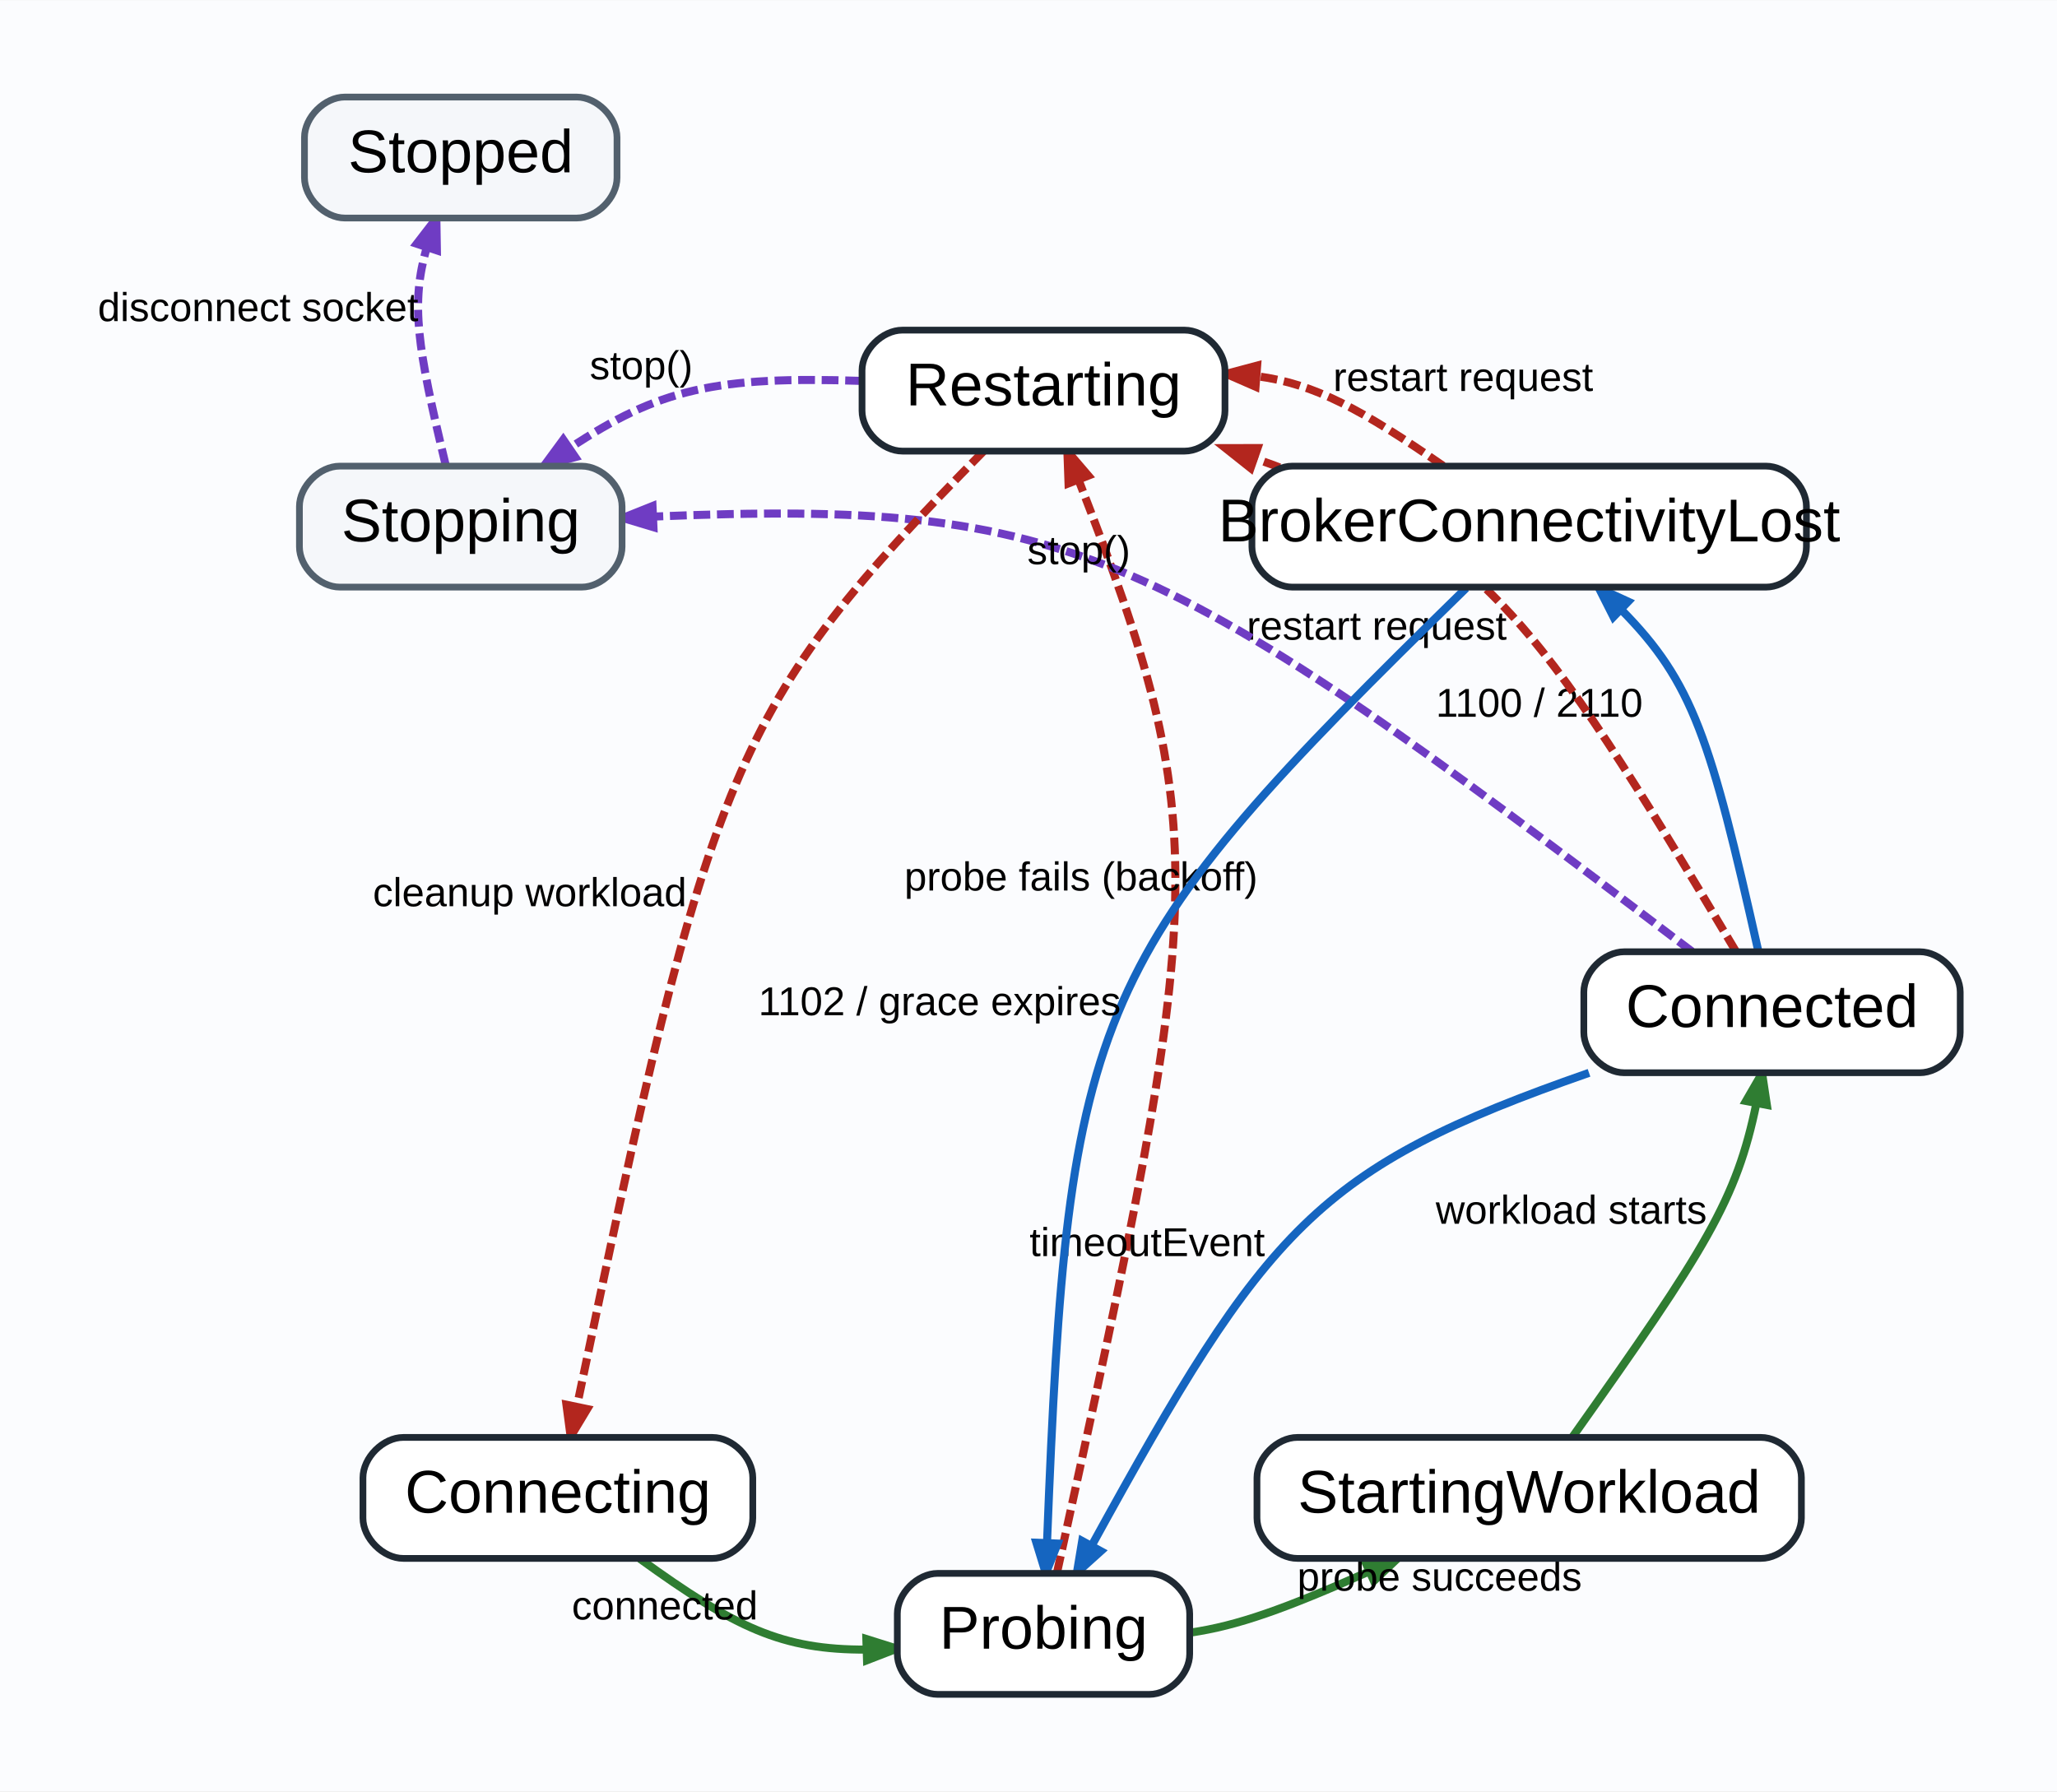
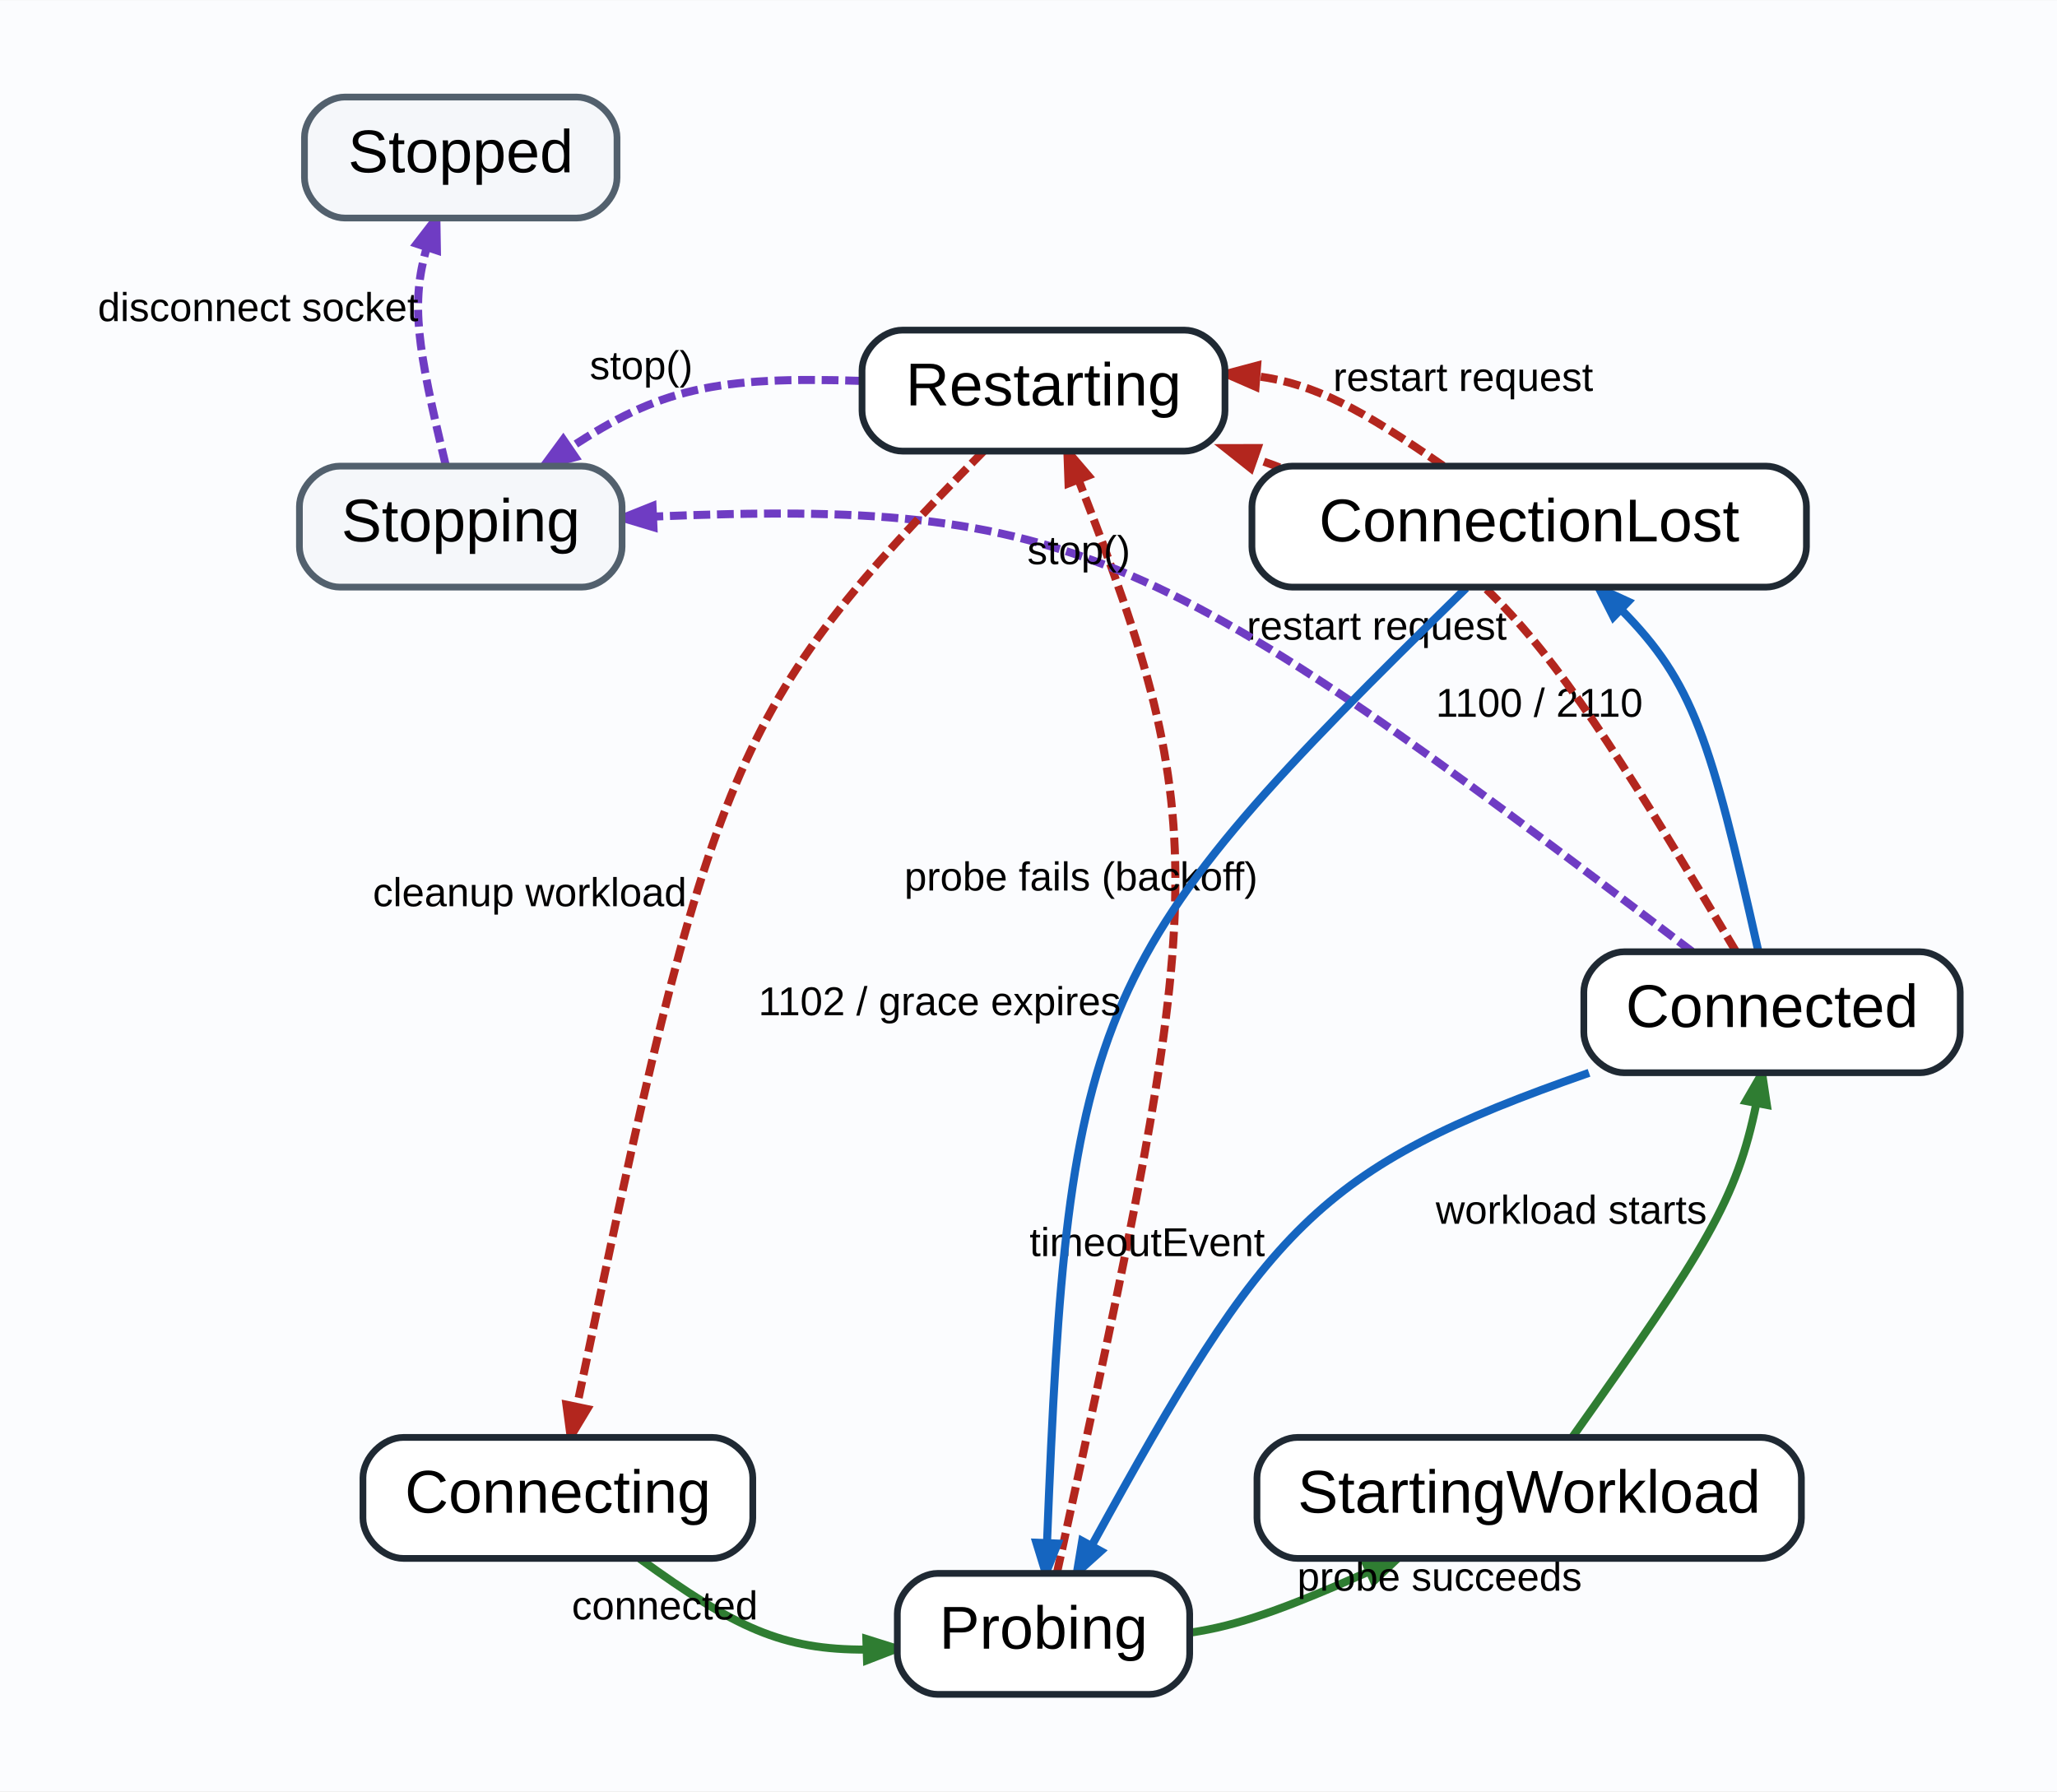
<svg xmlns="http://www.w3.org/2000/svg" width="612pt" height="533pt" viewBox="0.00 0.00 612.09 532.92">
  <g id="graph0" class="graph" transform="scale(1 1) rotate(0) translate(28.8 504.12)">
    <polygon fill="#fbfcfe" stroke="transparent" points="-28.8,28.8 -28.8,-504.12 583.29,-504.12 583.29,28.8 -28.8,28.8" />
    <g id="edge1" class="edge">
      <path fill="none" stroke="#2f7d32" stroke-width="2.4" d="M161.6,-40.36C190.04,-19.79 203.89,-13.2 229.08,-13.32" />
      <polygon fill="#2f7d32" stroke="#2f7d32" stroke-width="2.4" points="229,-16.47 238.1,-13.61 229.2,-10.17 229,-16.47" />
      <text text-anchor="middle" x="169.03" y="-22.29" font-family="Arial" font-size="12.00">connected</text>
    </g>
    <g id="edge2" class="edge">
      <path fill="none" stroke="#2f7d32" stroke-width="2.4" d="M325.44,-18.38C339.46,-20.41 353.58,-25.46 378.46,-36.51" />
      <polygon fill="#2f7d32" stroke="#2f7d32" stroke-width="2.4" points="377.43,-39.5 386.93,-40.32 380.01,-33.76 377.43,-39.5" />
      <text text-anchor="middle" x="399.56" y="-30.86" font-family="Arial" font-size="12.00">probe succeeds</text>
    </g>
    <g id="edge8" class="edge">
      <path fill="none" stroke="#b3261e" stroke-width="2.4" stroke-dasharray="5,2" d="M285.74,-36.28C330.43,-239.2 332.58,-257.11 292.2,-361.24" />
      <polygon fill="#b3261e" stroke="#b3261e" stroke-width="2.4" points="289.16,-360.37 288.82,-369.9 295.03,-362.66 289.16,-360.37" />
      <text text-anchor="middle" x="292.87" y="-239.21" font-family="Arial" font-size="12.00">probe fails (backoff)</text>
    </g>
    <g id="edge3" class="edge">
      <path fill="none" stroke="#2f7d32" stroke-width="2.4" d="M439.04,-76.49C479.12,-133.02 487.93,-147.24 493.84,-175.88" />
      <polygon fill="#2f7d32" stroke="#2f7d32" stroke-width="2.4" points="490.76,-176.58 495.53,-184.83 496.95,-175.41 490.76,-176.58" />
      <text text-anchor="middle" x="438.76" y="-140.05" font-family="Arial" font-size="12.00">workload starts</text>
    </g>
    <g id="edge4" class="edge">
      <path fill="none" stroke="#1565c0" stroke-width="2.4" d="M444.04,-184.95C362.83,-156.61 348.26,-139.35 295.99,-44.15" />
      <polygon fill="#1565c0" stroke="#1565c0" stroke-width="2.4" points="298.75,-42.62 291.66,-36.24 293.22,-45.64 298.75,-42.62" />
      <text text-anchor="middle" x="312.57" y="-130.41" font-family="Arial" font-size="12.00">timeoutEvent</text>
    </g>
    <g id="edge5" class="edge">
      <path fill="none" stroke="#1565c0" stroke-width="2.4" d="M494.42,-221.14C480.24,-284.17 475.07,-301.15 453.53,-322.87" />
      <polygon fill="#1565c0" stroke="#1565c0" stroke-width="2.4" points="451.3,-320.65 447,-329.16 455.67,-325.18 451.3,-320.65" />
      <text text-anchor="middle" x="429.23" y="-290.92" font-family="Arial" font-size="12.00">1100 / 2110</text>
    </g>
    <g id="edge9" class="edge">
      <path fill="none" stroke="#b3261e" stroke-width="2.4" stroke-dasharray="5,2" d="M487.66,-221.24C427.62,-322.35 412.02,-343.79 344.37,-367.89" />
      <polygon fill="#b3261e" stroke="#b3261e" stroke-width="2.4" points="343.33,-364.92 335.86,-370.85 345.4,-370.87 343.33,-364.92" />
      <text text-anchor="middle" x="380.86" y="-313.85" font-family="Arial" font-size="12.00">restart request</text>
    </g>
    <g id="edge11" class="edge">
      <path fill="none" stroke="#6f3cc3" stroke-width="2.4" stroke-dasharray="5,2" d="M474.67,-221.07C315.88,-341.57 291.25,-355.69 165.73,-350.48" />
      <polygon fill="#6f3cc3" stroke="#6f3cc3" stroke-width="2.4" points="165.64,-347.32 156.51,-350.07 165.36,-353.61 165.64,-347.32" />
      <text text-anchor="middle" x="292.22" y="-336.32" font-family="Arial" font-size="12.00">stop()</text>
    </g>
    <g id="edge6" class="edge">
      <path fill="none" stroke="#1565c0" stroke-width="2.4" d="M407.47,-329.19C295.14,-219.36 289.09,-205.7 282.76,-45.26" />
      <polygon fill="#1565c0" stroke="#1565c0" stroke-width="2.4" points="285.9,-44.87 282.4,-36 279.6,-45.12 285.9,-44.87" />
      <text text-anchor="middle" x="250.78" y="-202.1" font-family="Arial" font-size="12.00">1102 / grace expires</text>
    </g>
    <g id="edge7" class="edge">
      <path fill="none" stroke="#b3261e" stroke-width="2.4" stroke-dasharray="5,2" d="M400.64,-365.58C376.37,-382.35 362.4,-389.99 345.34,-392.24" />
      <polygon fill="#b3261e" stroke="#b3261e" stroke-width="2.4" points="344.8,-389.13 336.07,-392.95 345.28,-395.41 344.8,-389.13" />
      <text text-anchor="middle" x="406.58" y="-387.86" font-family="Arial" font-size="12.00">restart request</text>
    </g>
    <g id="edge10" class="edge">
      <path fill="none" stroke="#b3261e" stroke-width="2.4" stroke-dasharray="5,2" d="M263.79,-369.84C188.76,-293.53 182.75,-277.02 142.86,-85.68" />
      <polygon fill="#b3261e" stroke="#b3261e" stroke-width="2.4" points="145.92,-84.9 141,-76.73 139.75,-86.19 145.92,-84.9" />
      <text text-anchor="middle" x="128.84" y="-234.53" font-family="Arial" font-size="12.00">cleanup workload</text>
    </g>
    <g id="edge12" class="edge">
      <path fill="none" stroke="#6f3cc3" stroke-width="2.4" stroke-dasharray="5,2" d="M227.7,-390.85C184.07,-392.31 167.35,-388.49 140.6,-370.78" />
      <polygon fill="#6f3cc3" stroke="#6f3cc3" stroke-width="2.4" points="142.37,-368.17 133.16,-365.69 138.81,-373.37 142.37,-368.17" />
      <text text-anchor="middle" x="162.02" y="-391.33" font-family="Arial" font-size="12.00">stop()</text>
    </g>
    <g id="edge13" class="edge">
      <path fill="none" stroke="#6f3cc3" stroke-width="2.4" stroke-dasharray="5,2" d="M103.82,-365.81C95.28,-401.25 93.4,-413.8 98.17,-430.54" />
      <polygon fill="#6f3cc3" stroke="#6f3cc3" stroke-width="2.4" points="95.22,-431.67 101.04,-439.22 101.2,-429.69 95.22,-431.67" />
      <text text-anchor="middle" x="48" y="-408.64" font-family="Arial" font-size="12.00">disconnect socket</text>
    </g>
    <g id="node1" class="node">
      <path fill="white" stroke="#1f2933" stroke-width="2" d="M183.2,-76.46C183.2,-76.46 91.2,-76.46 91.2,-76.46 85.2,-76.46 79.2,-70.46 79.2,-64.46 79.2,-64.46 79.2,-52.46 79.2,-52.46 79.2,-46.46 85.2,-40.46 91.2,-40.46 91.2,-40.46 183.2,-40.46 183.2,-40.46 189.2,-40.46 195.2,-46.46 195.2,-52.46 195.2,-52.46 195.2,-64.46 195.2,-64.46 195.2,-70.46 189.2,-76.46 183.2,-76.46" />
      <text text-anchor="middle" x="137.2" y="-54.06" font-family="Arial" font-size="18.00">Connecting</text>
    </g>
    <g id="node2" class="node">
      <path fill="white" stroke="#1f2933" stroke-width="2" d="M313.21,-36C313.21,-36 250.21,-36 250.21,-36 244.21,-36 238.21,-30 238.21,-24 238.21,-24 238.21,-12 238.21,-12 238.21,-6 244.21,0 250.21,0 250.21,0 313.21,0 313.21,0 319.21,0 325.21,-6 325.21,-12 325.21,-12 325.21,-24 325.21,-24 325.21,-30 319.21,-36 313.21,-36" />
      <text text-anchor="middle" x="281.71" y="-13.6" font-family="Arial" font-size="18.00">Probing</text>
    </g>
    <g id="node3" class="node">
      <path fill="white" stroke="#1f2933" stroke-width="2" d="M495.23,-76.46C495.23,-76.46 357.23,-76.46 357.23,-76.46 351.23,-76.46 345.23,-70.46 345.23,-64.46 345.23,-64.46 345.23,-52.46 345.23,-52.46 345.23,-46.46 351.23,-40.46 357.23,-40.46 357.23,-40.46 495.23,-40.46 495.23,-40.46 501.23,-40.46 507.23,-46.46 507.23,-52.46 507.23,-52.46 507.23,-64.46 507.23,-64.46 507.23,-70.46 501.23,-76.46 495.23,-76.46" />
      <text text-anchor="middle" x="426.23" y="-54.06" font-family="Arial" font-size="18.00">StartingWorkload</text>
    </g>
    <g id="node4" class="node">
      <path fill="white" stroke="#1f2933" stroke-width="2" d="M542.49,-220.98C542.49,-220.98 454.49,-220.98 454.49,-220.98 448.49,-220.98 442.49,-214.98 442.49,-208.98 442.49,-208.98 442.49,-196.98 442.49,-196.98 442.49,-190.98 448.49,-184.98 454.49,-184.98 454.49,-184.98 542.49,-184.98 542.49,-184.98 548.49,-184.98 554.49,-190.98 554.49,-196.98 554.49,-196.98 554.49,-208.98 554.49,-208.98 554.49,-214.98 548.49,-220.98 542.49,-220.98" />
      <text text-anchor="middle" x="498.49" y="-198.58" font-family="Arial" font-size="18.00">Connected</text>
    </g>
    <g id="node5" class="node">
      <path fill="white" stroke="#1f2933" stroke-width="2" d="M496.73,-365.49C496.73,-365.49 355.73,-365.49 355.73,-365.49 349.73,-365.49 343.73,-359.49 343.73,-353.49 343.73,-353.49 343.73,-341.49 343.73,-341.49 343.73,-335.49 349.73,-329.49 355.73,-329.49 355.73,-329.49 496.73,-329.49 496.73,-329.49 502.73,-329.49 508.73,-335.49 508.73,-341.49 508.73,-341.49 508.73,-353.49 508.73,-353.49 508.73,-359.49 502.73,-365.49 496.73,-365.49" />
-       <text text-anchor="middle" x="426.23" y="-343.09" font-family="Arial" font-size="18.00">BrokerConnectivityLost</text>
+       <text text-anchor="middle" x="426.23" y="-343.09" font-family="Arial" font-size="18.00">ConnectionLost</text>
    </g>
    <g id="node6" class="node">
      <path fill="white" stroke="#1f2933" stroke-width="2" d="M323.71,-405.96C323.71,-405.96 239.71,-405.96 239.71,-405.96 233.71,-405.96 227.71,-399.96 227.71,-393.96 227.71,-393.96 227.71,-381.96 227.71,-381.96 227.71,-375.96 233.71,-369.96 239.71,-369.96 239.71,-369.96 323.71,-369.96 323.71,-369.96 329.71,-369.96 335.71,-375.96 335.71,-381.96 335.71,-381.96 335.71,-393.96 335.71,-393.96 335.71,-399.96 329.71,-405.96 323.71,-405.96" />
      <text text-anchor="middle" x="281.71" y="-383.56" font-family="Arial" font-size="18.00">Restarting</text>
    </g>
    <g id="node7" class="node">
      <path fill="#f5f7fa" stroke="#52606d" stroke-width="2" d="M144.3,-365.49C144.3,-365.49 72.3,-365.49 72.3,-365.49 66.3,-365.49 60.3,-359.49 60.3,-353.49 60.3,-353.49 60.3,-341.49 60.3,-341.49 60.3,-335.49 66.3,-329.49 72.3,-329.49 72.3,-329.49 144.3,-329.49 144.3,-329.49 150.3,-329.49 156.3,-335.49 156.3,-341.49 156.3,-341.49 156.3,-353.49 156.3,-353.49 156.3,-359.49 150.3,-365.49 144.3,-365.49" />
      <text text-anchor="middle" x="108.3" y="-343.09" font-family="Arial" font-size="18.00">Stopping</text>
    </g>
    <g id="node8" class="node">
      <path fill="#f5f7fa" stroke="#52606d" stroke-width="2" d="M142.8,-475.32C142.8,-475.32 73.8,-475.32 73.8,-475.32 67.8,-475.32 61.8,-469.32 61.8,-463.32 61.8,-463.32 61.8,-451.32 61.8,-451.32 61.8,-445.32 67.8,-439.32 73.8,-439.32 73.8,-439.32 142.8,-439.32 142.8,-439.32 148.8,-439.32 154.8,-445.32 154.8,-451.32 154.8,-451.32 154.8,-463.32 154.8,-463.32 154.8,-469.32 148.8,-475.32 142.8,-475.32" />
      <text text-anchor="middle" x="108.3" y="-452.92" font-family="Arial" font-size="18.00">Stopped</text>
    </g>
  </g>
</svg>
